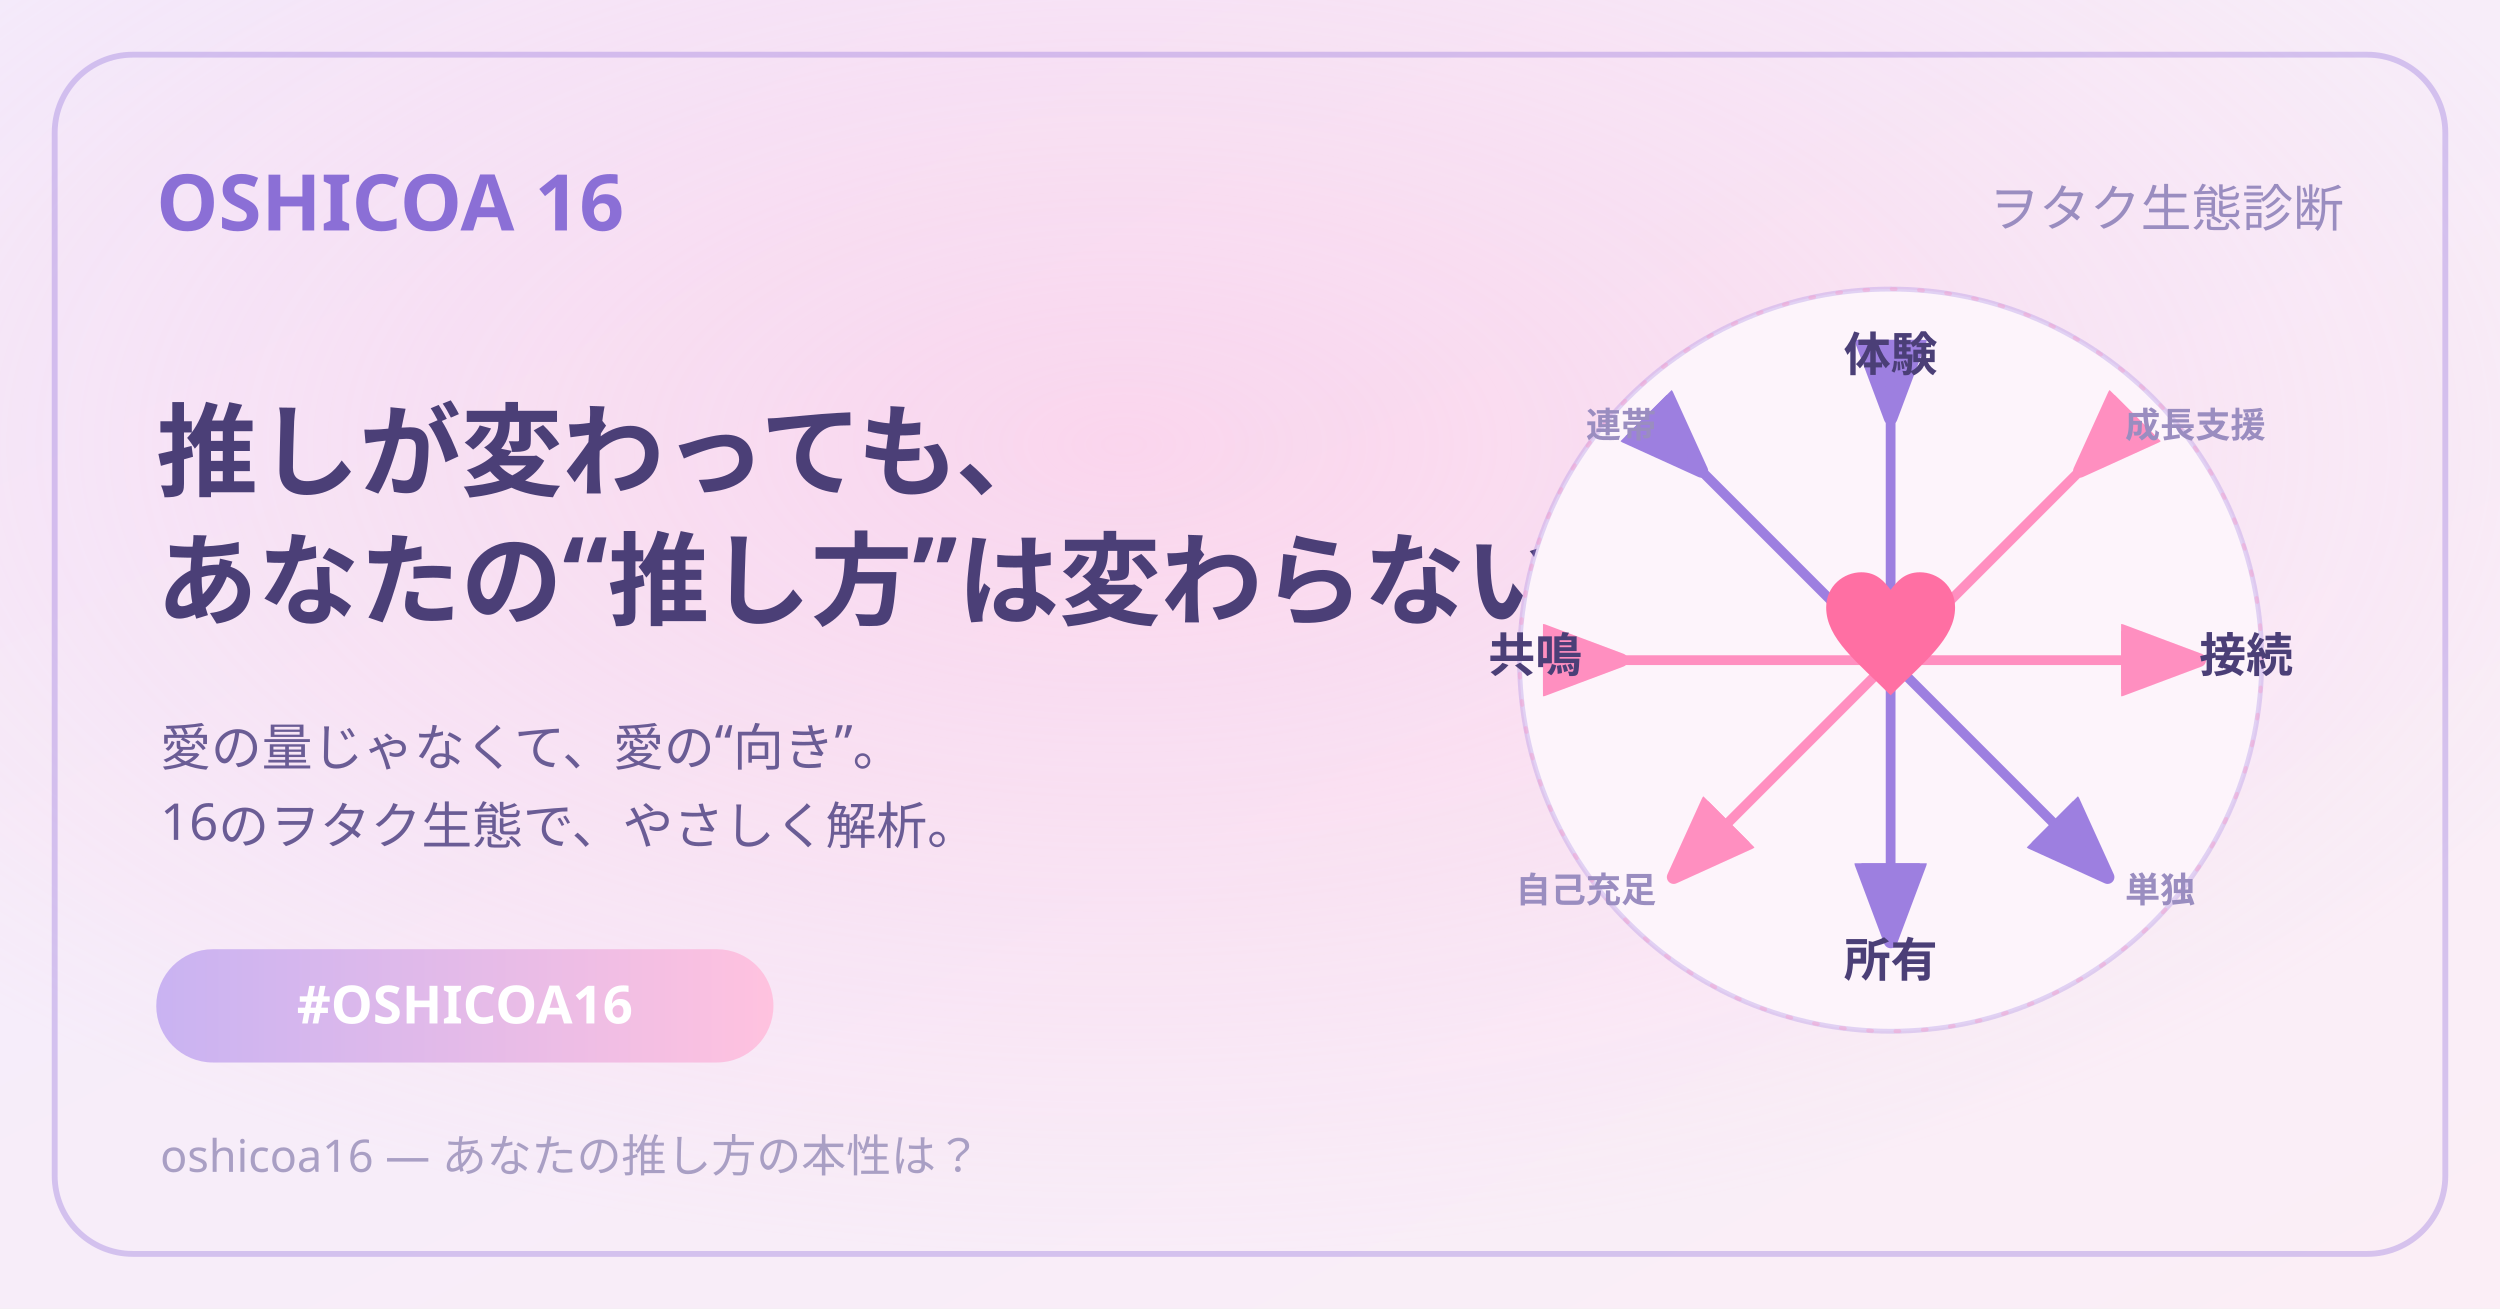
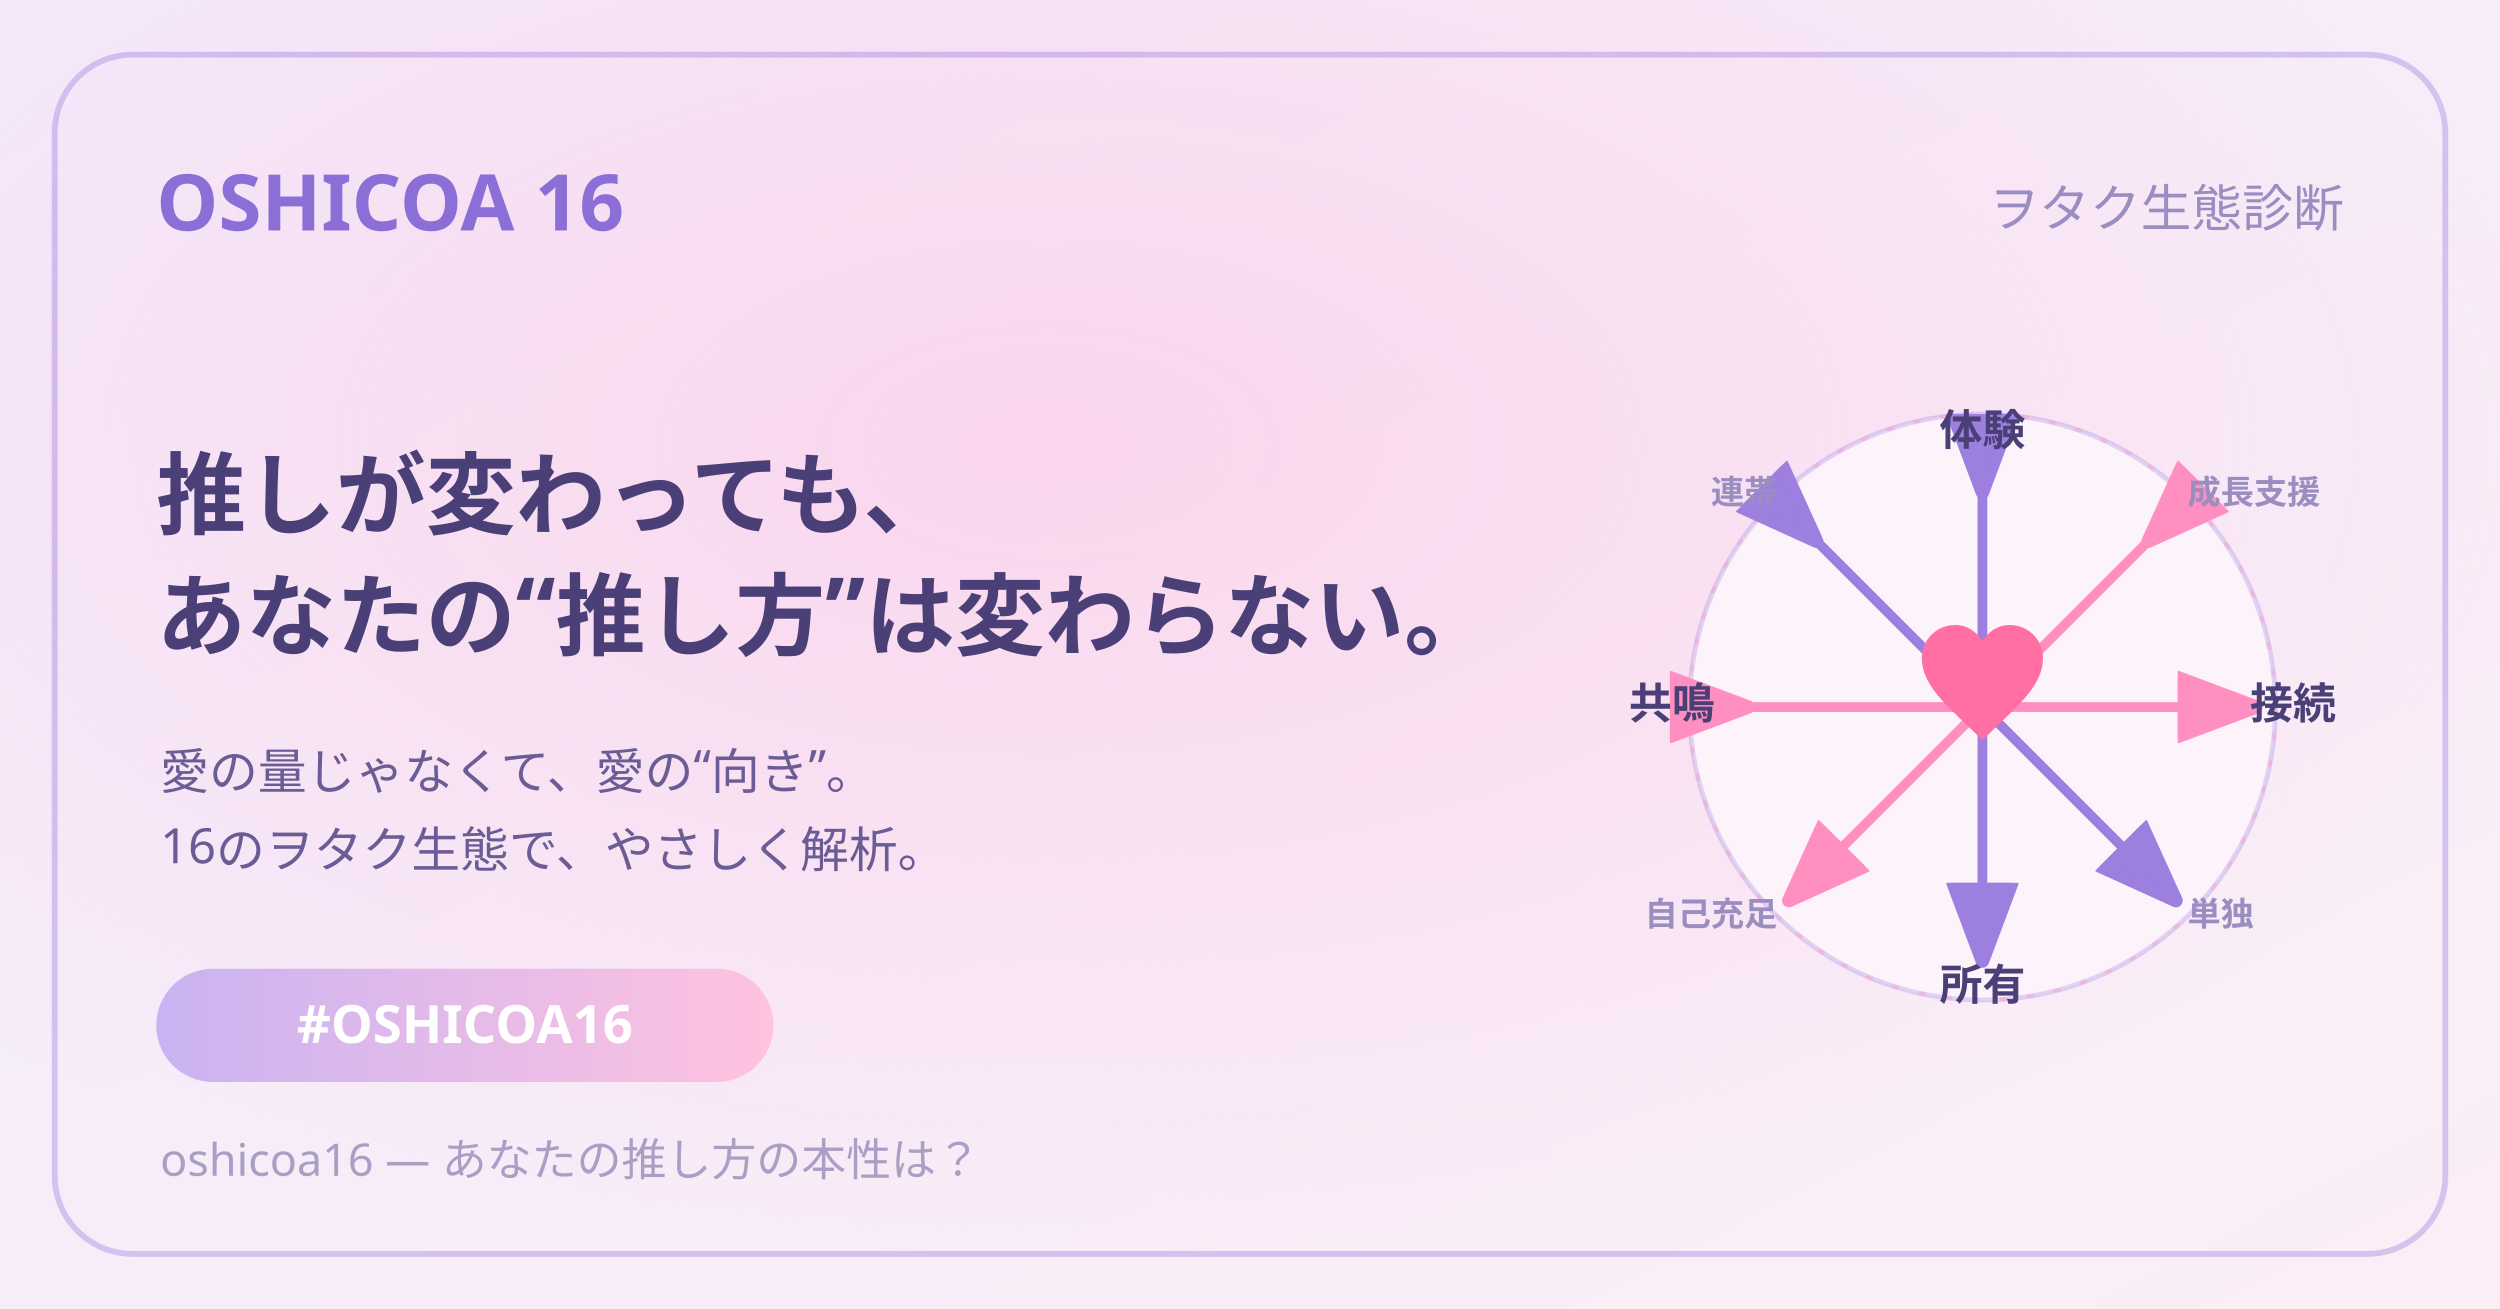
<svg xmlns="http://www.w3.org/2000/svg" width="1280" height="670" viewBox="0 0 1280 670" font-family="'Zen Maru Gothic','Hiragino Maru Gothic ProN','Yu Gothic',system-ui,sans-serif">
  <defs>
    <linearGradient id="bg" x1="0" y1="0" x2="1" y2="1">
      <stop offset="0%" stop-color="#f3ecfc" />
      <stop offset="100%" stop-color="#fbeef6" />
    </linearGradient>
-     <radialGradient id="glow" cx="45%" cy="34%" r="62%">
+     <radialGradient id="glow" cx="42%" cy="34%" r="62%">
      <stop offset="0%" stop-color="#ffb6dc" stop-opacity="0.42" />
      <stop offset="100%" stop-color="#ffb6dc" stop-opacity="0" />
    </radialGradient>
    <linearGradient id="pill" x1="0" y1="0" x2="1" y2="0">
      <stop offset="0%" stop-color="#c9b3f2" />
      <stop offset="100%" stop-color="#ffc2df" />
    </linearGradient>
    <marker id="ap" markerWidth="11" markerHeight="11" refX="6" refY="4" orient="auto">
      <path d="M0,1 L8,4 L0,7 Z" fill="#ff8fc0" stroke="#ff8fc0" stroke-width="1.4" stroke-linejoin="round" />
    </marker>
    <marker id="av" markerWidth="11" markerHeight="11" refX="6" refY="4" orient="auto">
      <path d="M0,1 L8,4 L0,7 Z" fill="#9d7fe0" stroke="#9d7fe0" stroke-width="1.4" stroke-linejoin="round" />
    </marker>
  </defs>
  <rect width="1280" height="670" fill="url(#bg)" />
  <rect width="1280" height="670" fill="url(#glow)" />
  <rect x="28" y="28" width="1224" height="614" rx="40" fill="none" stroke="#9d7fe0" stroke-opacity="0.4" stroke-width="3" />
  <text x="80" y="118" fill="#8b6fd6" font-size="40" font-weight="700">OSHICOA 16</text>
  <text x="1200" y="116" fill="#9a8dc0" font-size="26" font-weight="500" text-anchor="end">ヲタク生態診断</text>
-   <text x="80" y="250" fill="#4b3f77" font-size="52" font-weight="700">推しが変わっても、</text>
-   <text x="80" y="316" fill="#4b3f77" font-size="52" font-weight="700">あなたの“推し方”は変わらない。</text>
-   <text x="82" y="392" fill="#6a5c95" font-size="26" font-weight="500">愛の量じゃなくて、愛の“向き”。</text>
-   <text x="82" y="430" fill="#6a5c95" font-size="26" font-weight="500">16のヲタク生態で、やさしく解析。</text>
-   <rect x="80" y="486" width="316" height="58" rx="29" fill="url(#pill)" />
-   <text x="238" y="524" fill="#ffffff" font-size="27" font-weight="700" text-anchor="middle">#OSHICOA16</text>
-   <text x="82" y="600" fill="#a99fc4" font-size="23" font-weight="500">oshicoa16 — あなたの推し方の本性は？</text>
-   <circle cx="968" cy="338" r="190" fill="#fdf4fb" stroke="#9d7fe0" stroke-opacity="0.3" stroke-width="2.5" />
-   <circle cx="968" cy="338" r="190" fill="none" stroke="#ff8fc0" stroke-opacity="0.35" stroke-width="2" stroke-dasharray="2 12" stroke-linecap="round" />
-   <line x1="820" y1="338" x2="1116" y2="338" stroke="#ff8fc0" stroke-width="5" stroke-linecap="round" marker-start="url(#ap)" marker-end="url(#ap)" />
-   <line x1="968" y1="204" x2="968" y2="472" stroke="#9d7fe0" stroke-width="5" stroke-linecap="round" marker-start="url(#av)" marker-end="url(#av)" />
-   <line x1="1072" y1="234" x2="864" y2="442" stroke="#ff8fc0" stroke-width="5" stroke-linecap="round" marker-start="url(#ap)" marker-end="url(#ap)" />
-   <line x1="864" y1="234" x2="1072" y2="442" stroke="#9d7fe0" stroke-width="5" stroke-linecap="round" marker-start="url(#av)" marker-end="url(#av)" />
-   <path d="M968 356 c-17 -17 -33 -29 -33 -45 c0 -11 9 -18 18 -18 c8 0 12 5 15 9 c3 -4 7 -9 15 -9 c9 0 18 7 18 18 c0 16 -16 28 -33 45 z" fill="#ff6fa3" />
-   <text x="810" y="344" fill="#4b3f77" font-size="24" font-weight="700" text-anchor="end">共鳴</text>
-   <text x="1126" y="344" fill="#4b3f77" font-size="24" font-weight="700">接続</text>
-   <text x="968" y="190" fill="#4b3f77" font-size="24" font-weight="700" text-anchor="middle">体験</text>
-   <text x="968" y="500" fill="#4b3f77" font-size="24" font-weight="700" text-anchor="middle">所有</text>
-   <text x="1088" y="224" fill="#9a8dc0" font-size="18" font-weight="700">成長支援</text>
-   <text x="848" y="462" fill="#9a8dc0" font-size="18" font-weight="700" text-anchor="end">自己充足</text>
-   <text x="848" y="224" fill="#9a8dc0" font-size="18" font-weight="700" text-anchor="end">連帯</text>
-   <text x="1088" y="462" fill="#9a8dc0" font-size="18" font-weight="700">単独</text>
+   <text x="80" y="270" fill="#4b3f77" font-size="46" font-weight="700">推しが変わっても、</text>
+   <text x="80" y="332" fill="#4b3f77" font-size="46" font-weight="700">あなたの“推し方”は変わらない。</text>
+   <text x="82" y="404" fill="#6a5c95" font-size="25" font-weight="500">愛の量じゃなくて、愛の“向き”。</text>
+   <text x="82" y="442" fill="#6a5c95" font-size="25" font-weight="500">16のヲタク生態で、やさしく解析。</text>
+   <rect x="80" y="496" width="316" height="58" rx="29" fill="url(#pill)" />
+   <text x="238" y="534" fill="#ffffff" font-size="27" font-weight="700" text-anchor="middle">#OSHICOA16</text>
+   <text x="82" y="602" fill="#a99fc4" font-size="23" font-weight="500">oshicoa16 — あなたの推し方の本性は？</text>
+   <circle cx="1015" cy="362" r="150" fill="#fdf4fb" stroke="#9d7fe0" stroke-opacity="0.3" stroke-width="2.5" />
+   <circle cx="1015" cy="362" r="150" fill="none" stroke="#ff8fc0" stroke-opacity="0.35" stroke-width="2" stroke-dasharray="2 12" stroke-linecap="round" />
+   <line x1="885" y1="362" x2="1145" y2="362" stroke="#ff8fc0" stroke-width="5" stroke-linecap="round" marker-start="url(#ap)" marker-end="url(#ap)" />
+   <line x1="1015" y1="242" x2="1015" y2="482" stroke="#9d7fe0" stroke-width="5" stroke-linecap="round" marker-start="url(#av)" marker-end="url(#av)" />
+   <line x1="1107" y1="270" x2="923" y2="454" stroke="#ff8fc0" stroke-width="5" stroke-linecap="round" marker-start="url(#ap)" marker-end="url(#ap)" />
+   <line x1="923" y1="270" x2="1107" y2="454" stroke="#9d7fe0" stroke-width="5" stroke-linecap="round" marker-start="url(#av)" marker-end="url(#av)" />
+   <path d="M1015 379 c-16 -16 -31 -27 -31 -42 c0 -10 8 -17 17 -17 c7 0 11 4 14 8 c3 -4 7 -8 14 -8 c9 0 17 7 17 17 c0 15 -15 26 -31 42 z" fill="#ff6fa3" />
+   <text x="878" y="368" fill="#4b3f77" font-size="22" font-weight="700" text-anchor="end">共鳴</text>
+   <text x="1152" y="368" fill="#4b3f77" font-size="22" font-weight="700">接続</text>
+   <text x="1015" y="228" fill="#4b3f77" font-size="22" font-weight="700" text-anchor="middle">体験</text>
+   <text x="1015" y="512" fill="#4b3f77" font-size="22" font-weight="700" text-anchor="middle">所有</text>
+   <text x="1120" y="258" fill="#9a8dc0" font-size="17" font-weight="700">成長支援</text>
+   <text x="910" y="474" fill="#9a8dc0" font-size="17" font-weight="700" text-anchor="end">自己充足</text>
+   <text x="910" y="258" fill="#9a8dc0" font-size="17" font-weight="700" text-anchor="end">連帯</text>
+   <text x="1120" y="474" fill="#9a8dc0" font-size="17" font-weight="700">単独</text>
</svg>
